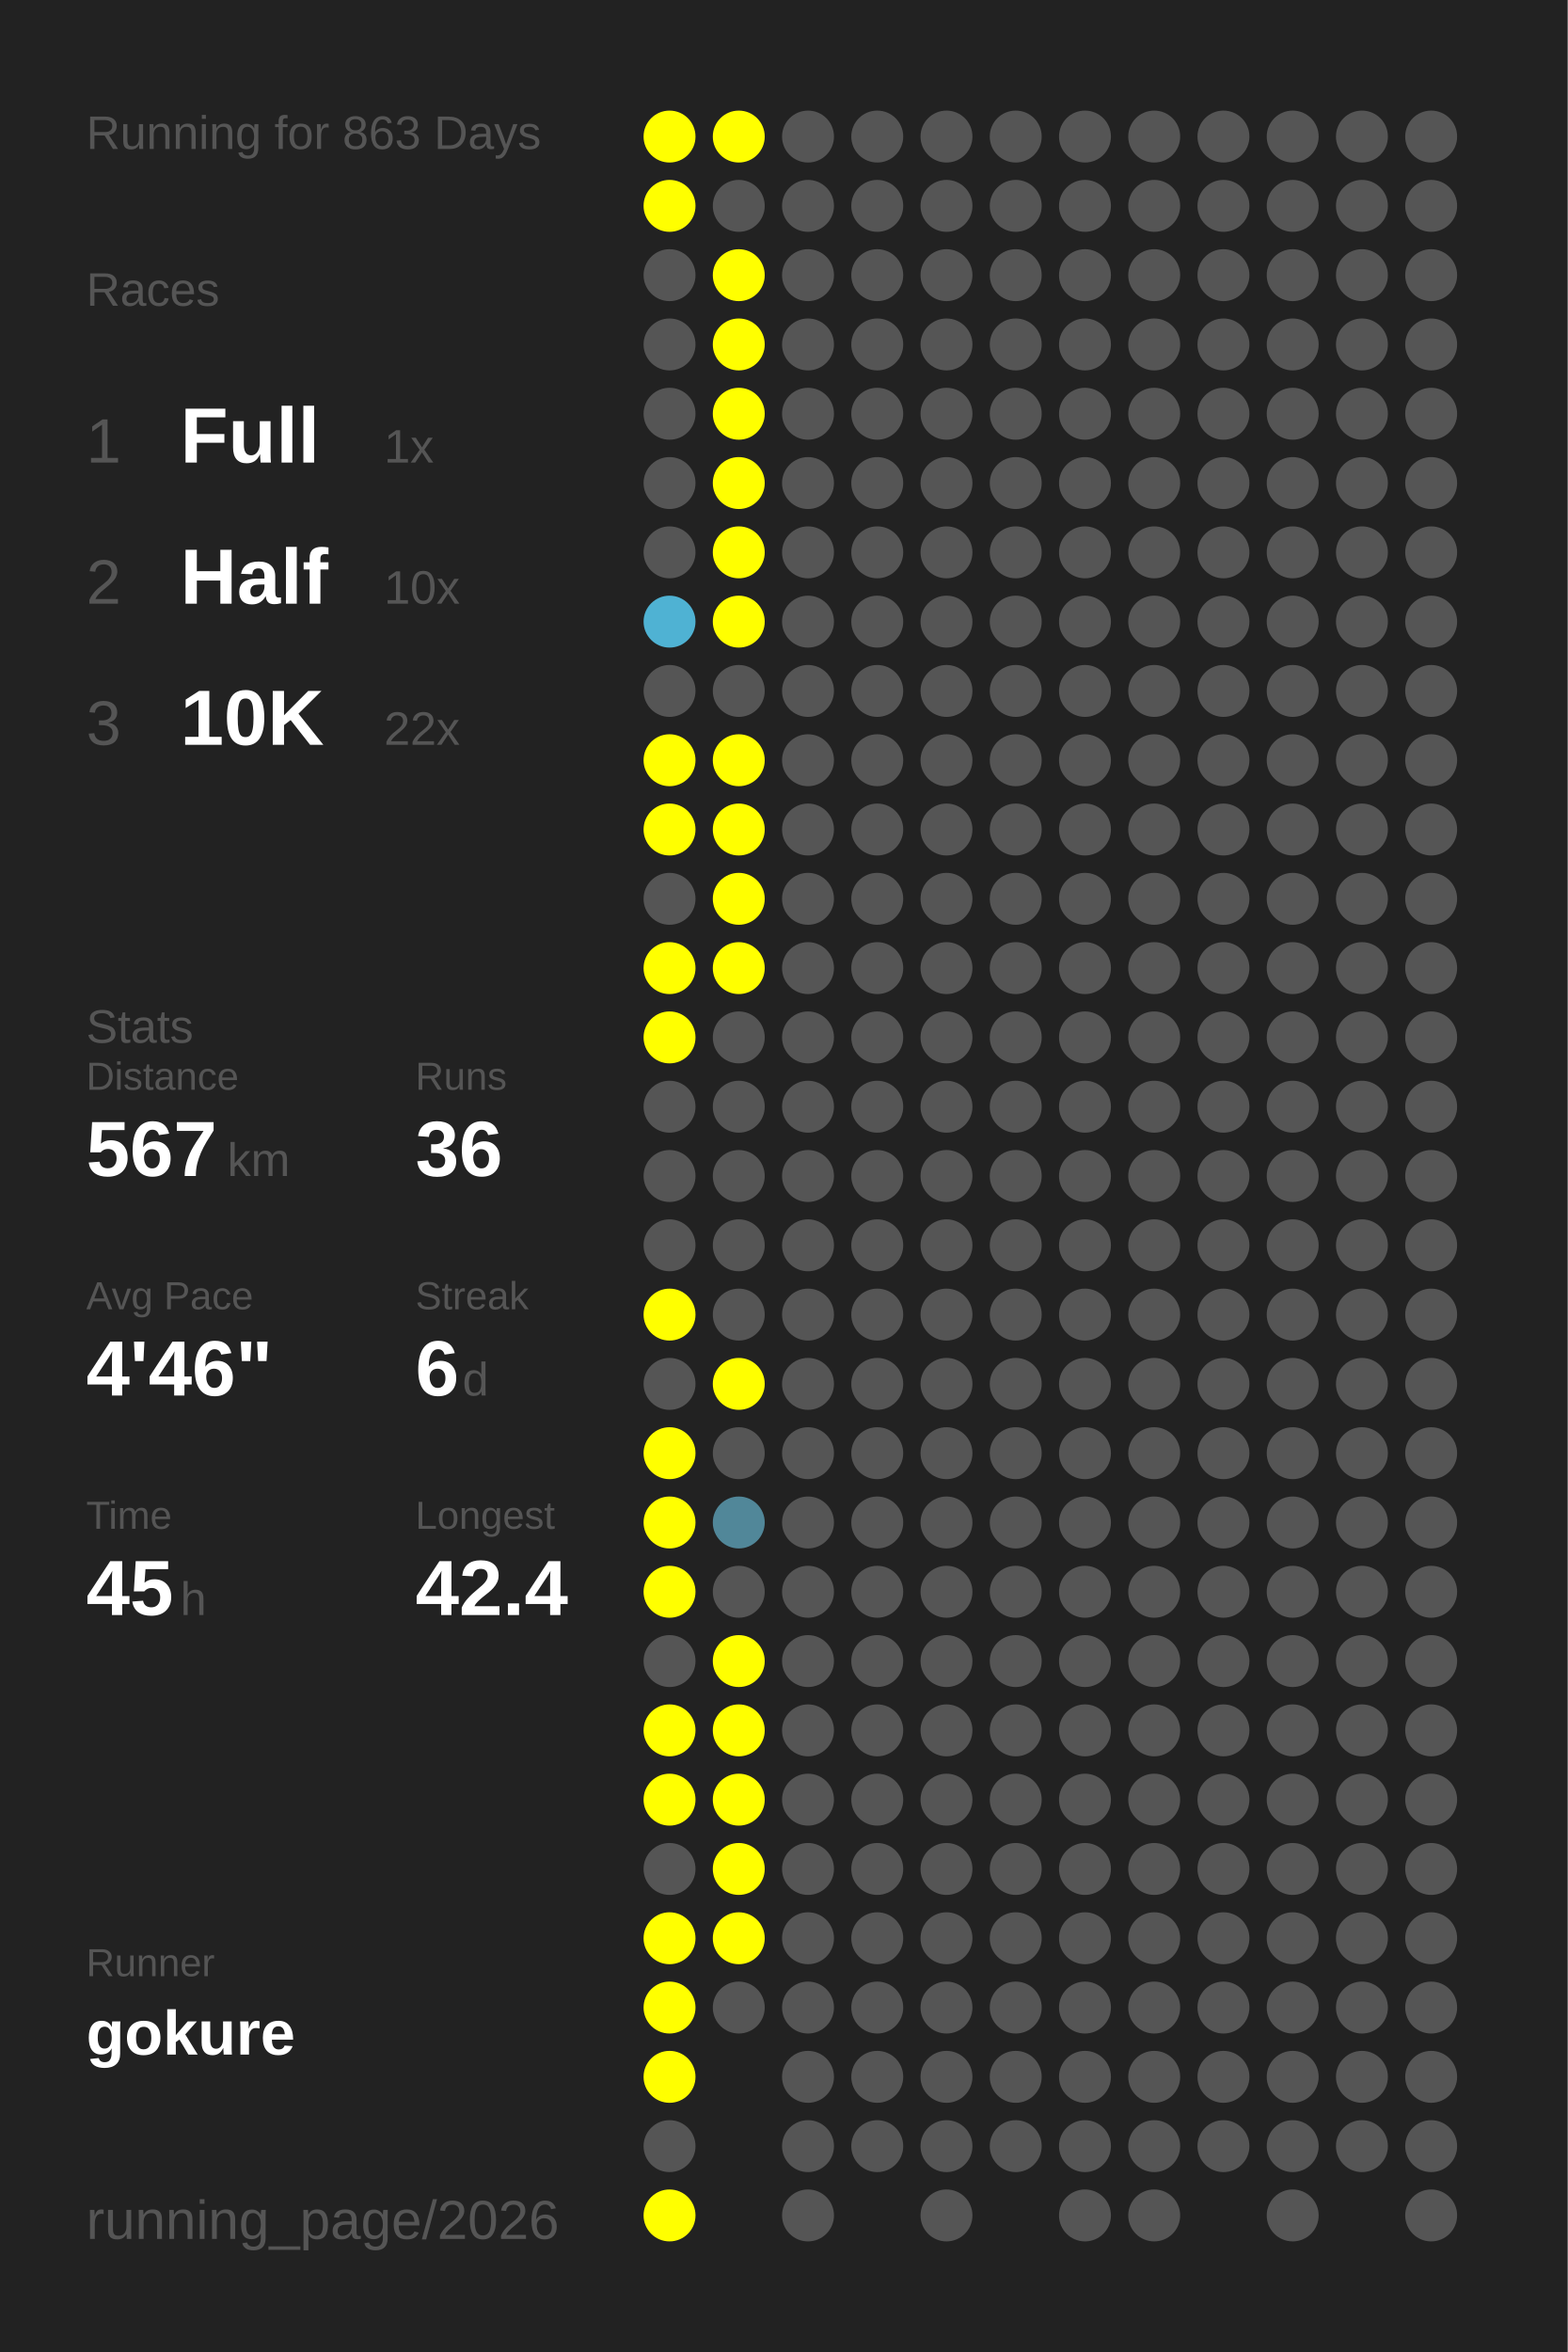
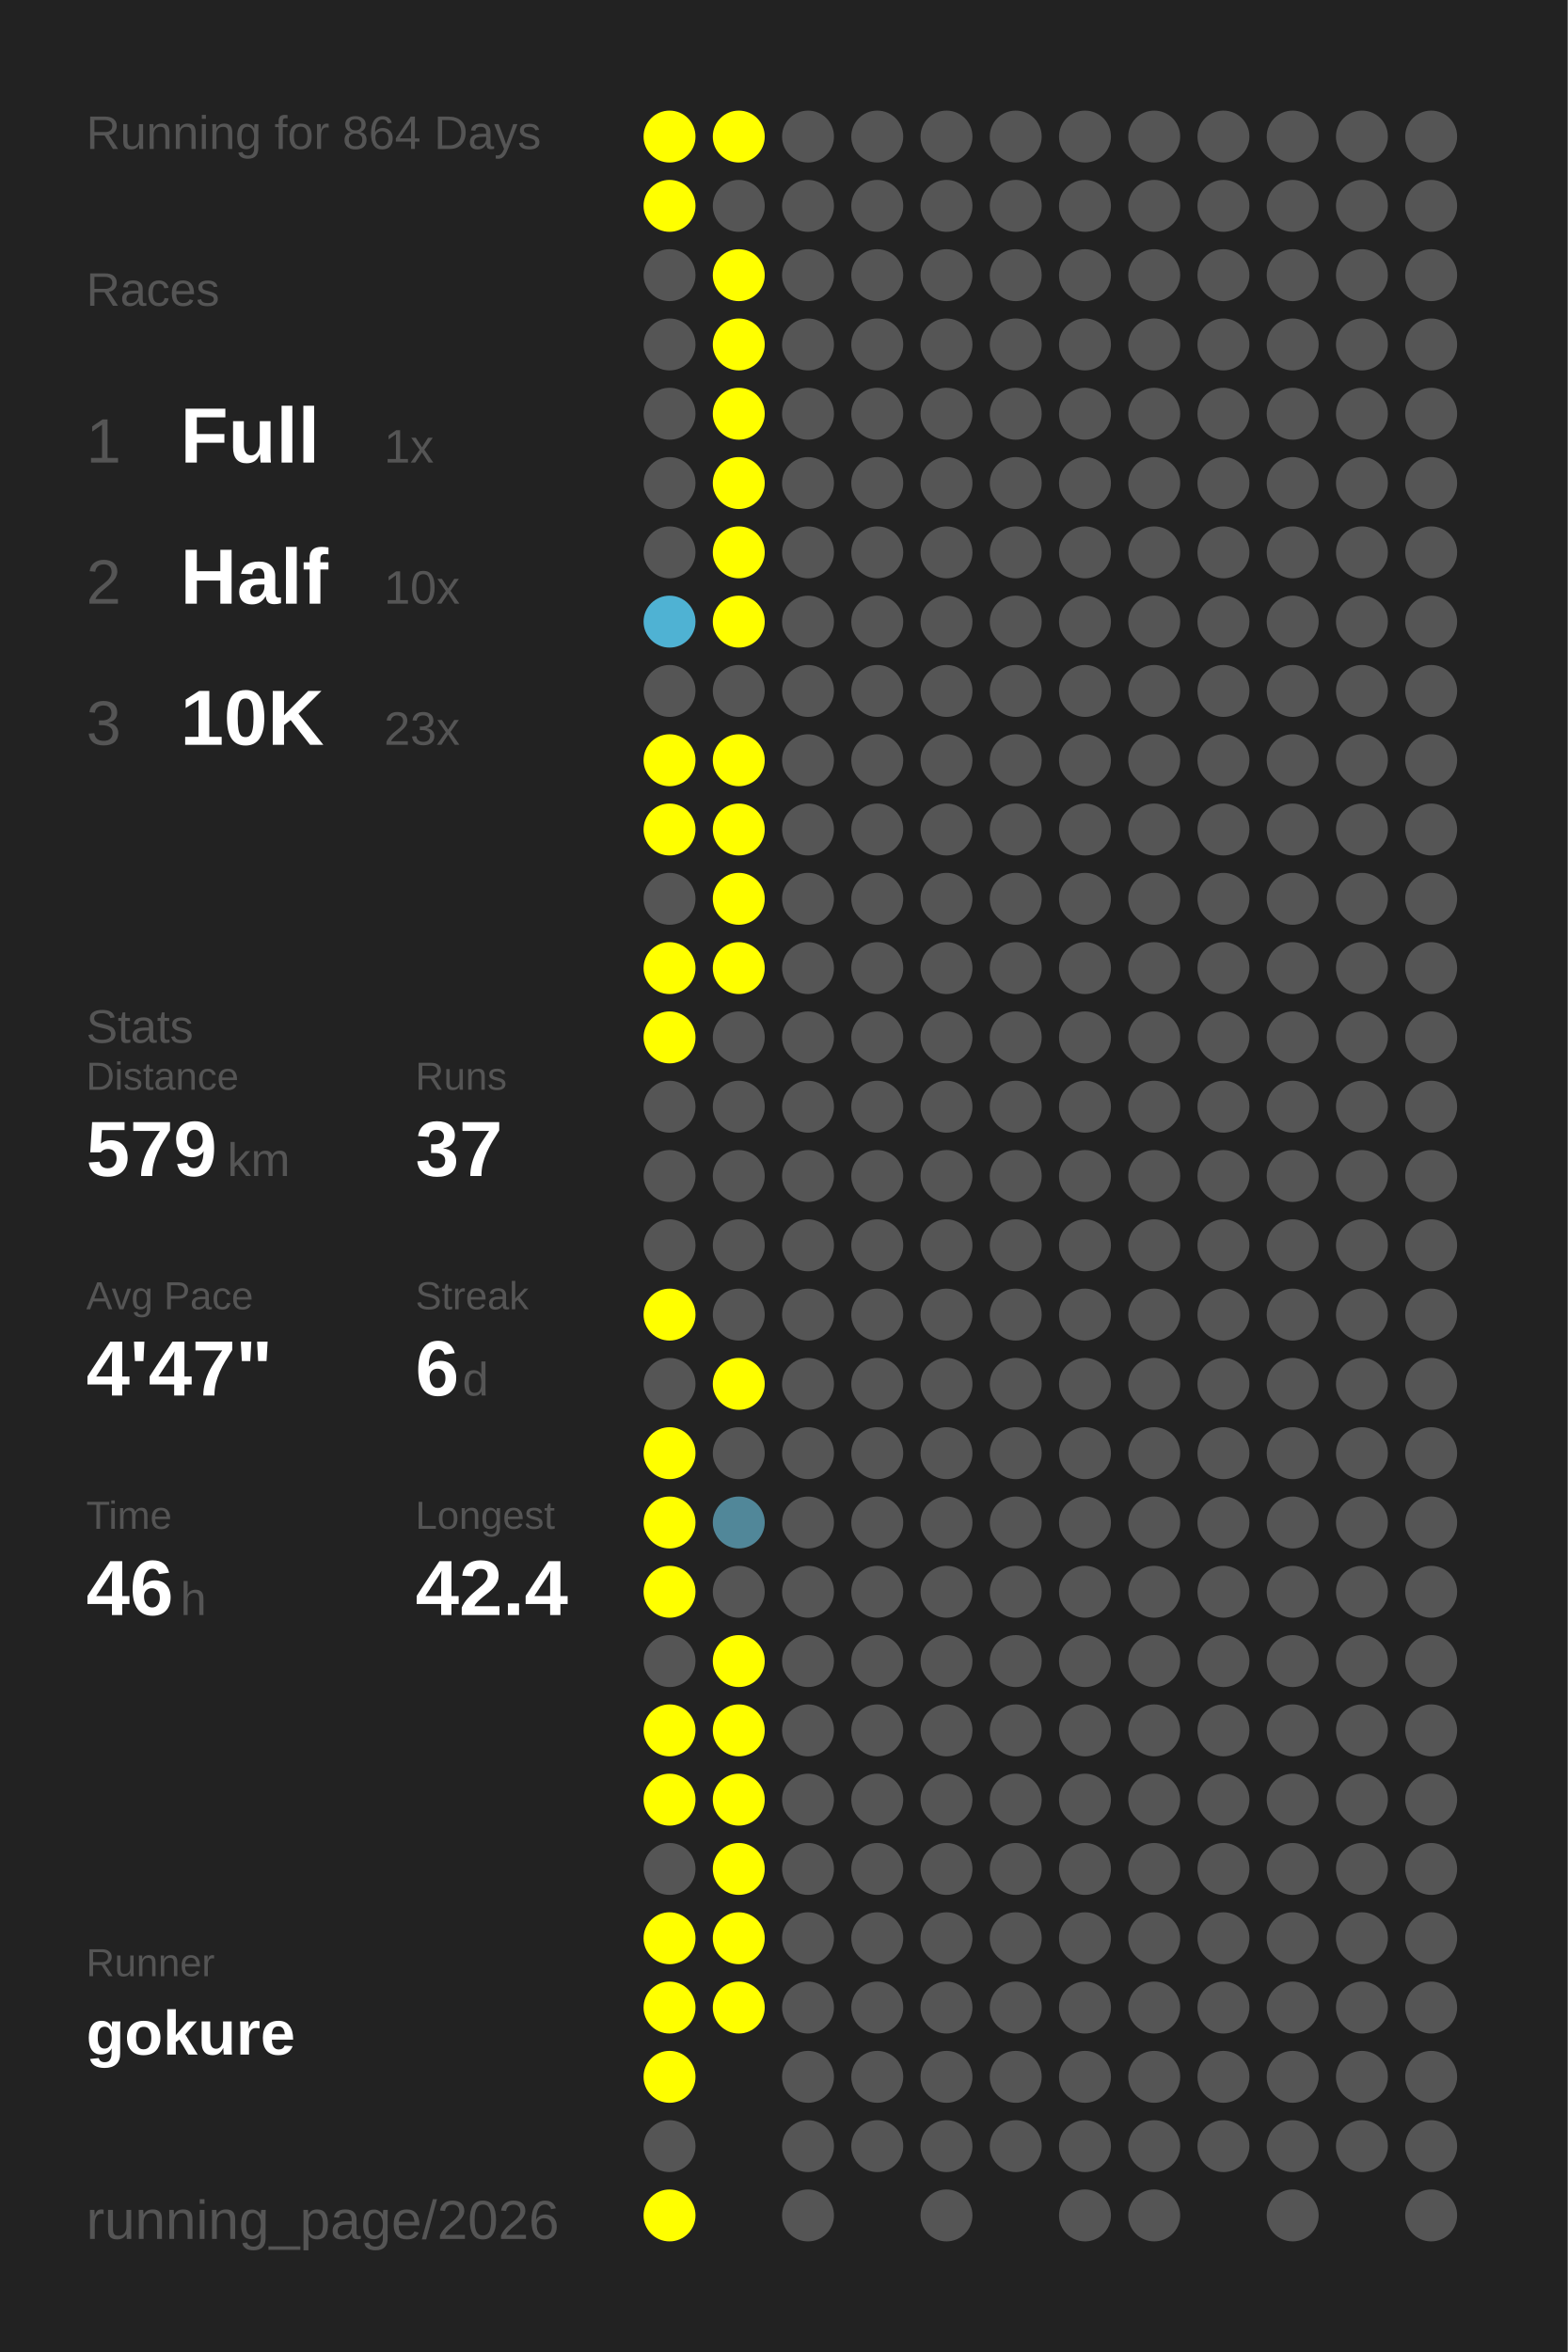
<svg xmlns="http://www.w3.org/2000/svg" baseProfile="full" height="300mm" version="1.1" viewBox="0,0,200,300" width="200mm">
  <defs />
  <rect fill="#222222" height="300" width="200" x="0" y="0" />
-   <text fill="#555555" style="font-size:6px; font-family:Arial;" x="11" y="19">Running for 863 Days</text>
+   <text fill="#555555" style="font-size:6px; font-family:Arial;" x="11" y="19">Running for 864 Days</text>
  <text fill="#555555" style="font-size:6px; font-family:Arial;" x="11" y="39">Races</text>
  <text fill="#555555" style="font-size:8px; font-family:Arial;" x="11" y="59">1</text>
  <text fill="#FFFFFF" style="font-size:10px; font-family:Arial; font-weight:bold;" x="23" y="59">Full</text>
  <text fill="#555555" style="font-size:6px; font-family:Arial;" x="49" y="59">1x</text>
  <text fill="#555555" style="font-size:8px; font-family:Arial;" x="11" y="77">2</text>
  <text fill="#FFFFFF" style="font-size:10px; font-family:Arial; font-weight:bold;" x="23" y="77">Half</text>
  <text fill="#555555" style="font-size:6px; font-family:Arial;" x="49" y="77">10x</text>
  <text fill="#555555" style="font-size:8px; font-family:Arial;" x="11" y="95">3</text>
  <text fill="#FFFFFF" style="font-size:10px; font-family:Arial; font-weight:bold;" x="23" y="95">10K</text>
-   <text fill="#555555" style="font-size:6px; font-family:Arial;" x="49" y="95">22x</text>
+   <text fill="#555555" style="font-size:6px; font-family:Arial;" x="49" y="95">23x</text>
  <text fill="#555555" style="font-size:6px; font-family:Arial;" x="11" y="133">Stats</text>
  <text fill="#555555" style="font-size:5px; font-family:Arial;" x="11" y="139">Distance</text>
-   <text fill="#FFFFFF" style="font-size:10px; font-family:Arial; font-weight:bold;" x="11" y="150">567</text>
+   <text fill="#FFFFFF" style="font-size:10px; font-family:Arial; font-weight:bold;" x="11" y="150">579</text>
  <text fill="#555555" style="font-size:6px; font-family:Arial;" x="29" y="150">km</text>
  <text fill="#555555" style="font-size:5px; font-family:Arial;" x="53" y="139">Runs</text>
-   <text fill="#FFFFFF" style="font-size:10px; font-family:Arial; font-weight:bold;" x="53" y="150">36</text>
+   <text fill="#FFFFFF" style="font-size:10px; font-family:Arial; font-weight:bold;" x="53" y="150">37</text>
  <text fill="#555555" style="font-size:5px; font-family:Arial;" x="11" y="167">Avg Pace</text>
-   <text fill="#FFFFFF" style="font-size:10px; font-family:Arial; font-weight:bold;" x="11" y="178">4'46"</text>
+   <text fill="#FFFFFF" style="font-size:10px; font-family:Arial; font-weight:bold;" x="11" y="178">4'47"</text>
  <text fill="#555555" style="font-size:5px; font-family:Arial;" x="53" y="167">Streak</text>
  <text fill="#FFFFFF" style="font-size:10px; font-family:Arial; font-weight:bold;" x="53" y="178">6</text>
  <text fill="#555555" style="font-size:6px; font-family:Arial;" x="59" y="178">d</text>
  <text fill="#555555" style="font-size:5px; font-family:Arial;" x="11" y="195">Time</text>
-   <text fill="#FFFFFF" style="font-size:10px; font-family:Arial; font-weight:bold;" x="11" y="206">45</text>
+   <text fill="#FFFFFF" style="font-size:10px; font-family:Arial; font-weight:bold;" x="11" y="206">46</text>
  <text fill="#555555" style="font-size:6px; font-family:Arial;" x="23" y="206">h</text>
  <text fill="#555555" style="font-size:5px; font-family:Arial;" x="53" y="195">Longest</text>
  <text fill="#FFFFFF" style="font-size:10px; font-family:Arial; font-weight:bold;" x="53" y="206">42.4</text>
  <text fill="#555555" style="font-size:5px; font-family:Arial;" x="11" y="252.065">Runner</text>
  <text fill="#FFFFFF" style="font-size:8px; font-family:Arial; font-weight:bold;" x="11" y="262.065">gokure</text>
  <text fill="#555555" style="font-size:7px; font-family:Arial;" x="11" y="285.581">running_page/2026</text>
  <circle cx="85.417" cy="17.419" fill="#FFFF00" r="3.312" />
  <circle cx="85.417" cy="26.258" fill="#FFFF00" r="3.312" />
  <circle cx="85.417" cy="35.097" fill="#555555" r="3.312" />
  <circle cx="85.417" cy="43.935" fill="#555555" r="3.312" />
  <circle cx="85.417" cy="52.774" fill="#555555" r="3.312" />
  <circle cx="85.417" cy="61.613" fill="#555555" r="3.312" />
  <circle cx="85.417" cy="70.452" fill="#555555" r="3.312" />
  <circle cx="85.417" cy="79.29" fill="#4fb2d3" r="3.312" />
  <circle cx="85.417" cy="88.129" fill="#555555" r="3.312" />
  <circle cx="85.417" cy="96.968" fill="#FFFF00" r="3.312" />
  <circle cx="85.417" cy="105.806" fill="#FFFF00" r="3.312" />
  <circle cx="85.417" cy="114.645" fill="#555555" r="3.312" />
  <circle cx="85.417" cy="123.484" fill="#FFFF00" r="3.312" />
  <circle cx="85.417" cy="132.323" fill="#FFFF00" r="3.312" />
  <circle cx="85.417" cy="141.161" fill="#555555" r="3.312" />
  <circle cx="85.417" cy="150" fill="#555555" r="3.312" />
  <circle cx="85.417" cy="158.839" fill="#555555" r="3.312" />
  <circle cx="85.417" cy="167.677" fill="#FFFF00" r="3.312" />
  <circle cx="85.417" cy="176.516" fill="#555555" r="3.312" />
  <circle cx="85.417" cy="185.355" fill="#FFFF00" r="3.312" />
  <circle cx="85.417" cy="194.194" fill="#FFFF00" r="3.312" />
  <circle cx="85.417" cy="203.032" fill="#FFFF00" r="3.312" />
  <circle cx="85.417" cy="211.871" fill="#555555" r="3.312" />
  <circle cx="85.417" cy="220.71" fill="#FFFF00" r="3.312" />
  <circle cx="85.417" cy="229.548" fill="#FFFF00" r="3.312" />
  <circle cx="85.417" cy="238.387" fill="#555555" r="3.312" />
  <circle cx="85.417" cy="247.226" fill="#FFFF00" r="3.312" />
  <circle cx="85.417" cy="256.065" fill="#FFFF00" r="3.312" />
  <circle cx="85.417" cy="264.903" fill="#FFFF00" r="3.312" />
  <circle cx="85.417" cy="273.742" fill="#555555" r="3.312" />
  <circle cx="85.417" cy="282.581" fill="#FFFF00" r="3.312" />
  <circle cx="94.25" cy="17.419" fill="#FFFF00" r="3.312" />
  <circle cx="94.25" cy="26.258" fill="#555555" r="3.312" />
  <circle cx="94.25" cy="35.097" fill="#FFFF00" r="3.312" />
  <circle cx="94.25" cy="43.935" fill="#FFFF00" r="3.312" />
  <circle cx="94.25" cy="52.774" fill="#FFFF00" r="3.312" />
  <circle cx="94.25" cy="61.613" fill="#FFFF00" r="3.312" />
  <circle cx="94.25" cy="70.452" fill="#FFFF00" r="3.312" />
  <circle cx="94.25" cy="79.29" fill="#FFFF00" r="3.312" />
  <circle cx="94.25" cy="88.129" fill="#555555" r="3.312" />
  <circle cx="94.25" cy="96.968" fill="#FFFF00" r="3.312" />
  <circle cx="94.25" cy="105.806" fill="#FFFF00" r="3.312" />
  <circle cx="94.25" cy="114.645" fill="#FFFF00" r="3.312" />
  <circle cx="94.25" cy="123.484" fill="#FFFF00" r="3.312" />
  <circle cx="94.25" cy="132.323" fill="#555555" r="3.312" />
  <circle cx="94.25" cy="141.161" fill="#555555" r="3.312" />
  <circle cx="94.25" cy="150" fill="#555555" r="3.312" />
  <circle cx="94.25" cy="158.839" fill="#555555" r="3.312" />
  <circle cx="94.25" cy="167.677" fill="#555555" r="3.312" />
  <circle cx="94.25" cy="176.516" fill="#FFFF00" r="3.312" />
  <circle cx="94.25" cy="185.355" fill="#555555" r="3.312" />
  <circle cx="94.25" cy="194.194" fill="#518799" r="3.312" />
  <circle cx="94.25" cy="203.032" fill="#555555" r="3.312" />
  <circle cx="94.25" cy="211.871" fill="#FFFF00" r="3.312" />
  <circle cx="94.25" cy="220.71" fill="#FFFF00" r="3.312" />
  <circle cx="94.25" cy="229.548" fill="#FFFF00" r="3.312" />
  <circle cx="94.25" cy="238.387" fill="#FFFF00" r="3.312" />
  <circle cx="94.25" cy="247.226" fill="#FFFF00" r="3.312" />
-   <circle cx="94.25" cy="256.065" fill="#555555" r="3.312" />
+   <circle cx="94.25" cy="256.065" fill="#FFFF00" r="3.312" />
  <circle cx="103.083" cy="17.419" fill="#555555" r="3.312" />
  <circle cx="103.083" cy="26.258" fill="#555555" r="3.312" />
  <circle cx="103.083" cy="35.097" fill="#555555" r="3.312" />
  <circle cx="103.083" cy="43.935" fill="#555555" r="3.312" />
  <circle cx="103.083" cy="52.774" fill="#555555" r="3.312" />
  <circle cx="103.083" cy="61.613" fill="#555555" r="3.312" />
  <circle cx="103.083" cy="70.452" fill="#555555" r="3.312" />
  <circle cx="103.083" cy="79.29" fill="#555555" r="3.312" />
  <circle cx="103.083" cy="88.129" fill="#555555" r="3.312" />
  <circle cx="103.083" cy="96.968" fill="#555555" r="3.312" />
  <circle cx="103.083" cy="105.806" fill="#555555" r="3.312" />
  <circle cx="103.083" cy="114.645" fill="#555555" r="3.312" />
  <circle cx="103.083" cy="123.484" fill="#555555" r="3.312" />
  <circle cx="103.083" cy="132.323" fill="#555555" r="3.312" />
  <circle cx="103.083" cy="141.161" fill="#555555" r="3.312" />
  <circle cx="103.083" cy="150" fill="#555555" r="3.312" />
  <circle cx="103.083" cy="158.839" fill="#555555" r="3.312" />
  <circle cx="103.083" cy="167.677" fill="#555555" r="3.312" />
  <circle cx="103.083" cy="176.516" fill="#555555" r="3.312" />
  <circle cx="103.083" cy="185.355" fill="#555555" r="3.312" />
  <circle cx="103.083" cy="194.194" fill="#555555" r="3.312" />
  <circle cx="103.083" cy="203.032" fill="#555555" r="3.312" />
  <circle cx="103.083" cy="211.871" fill="#555555" r="3.312" />
  <circle cx="103.083" cy="220.71" fill="#555555" r="3.312" />
  <circle cx="103.083" cy="229.548" fill="#555555" r="3.312" />
  <circle cx="103.083" cy="238.387" fill="#555555" r="3.312" />
  <circle cx="103.083" cy="247.226" fill="#555555" r="3.312" />
  <circle cx="103.083" cy="256.065" fill="#555555" r="3.312" />
  <circle cx="103.083" cy="264.903" fill="#555555" r="3.312" />
  <circle cx="103.083" cy="273.742" fill="#555555" r="3.312" />
  <circle cx="103.083" cy="282.581" fill="#555555" r="3.312" />
  <circle cx="111.917" cy="17.419" fill="#555555" r="3.312" />
  <circle cx="111.917" cy="26.258" fill="#555555" r="3.312" />
  <circle cx="111.917" cy="35.097" fill="#555555" r="3.312" />
  <circle cx="111.917" cy="43.935" fill="#555555" r="3.312" />
  <circle cx="111.917" cy="52.774" fill="#555555" r="3.312" />
  <circle cx="111.917" cy="61.613" fill="#555555" r="3.312" />
  <circle cx="111.917" cy="70.452" fill="#555555" r="3.312" />
  <circle cx="111.917" cy="79.29" fill="#555555" r="3.312" />
  <circle cx="111.917" cy="88.129" fill="#555555" r="3.312" />
  <circle cx="111.917" cy="96.968" fill="#555555" r="3.312" />
  <circle cx="111.917" cy="105.806" fill="#555555" r="3.312" />
  <circle cx="111.917" cy="114.645" fill="#555555" r="3.312" />
  <circle cx="111.917" cy="123.484" fill="#555555" r="3.312" />
  <circle cx="111.917" cy="132.323" fill="#555555" r="3.312" />
  <circle cx="111.917" cy="141.161" fill="#555555" r="3.312" />
  <circle cx="111.917" cy="150" fill="#555555" r="3.312" />
  <circle cx="111.917" cy="158.839" fill="#555555" r="3.312" />
  <circle cx="111.917" cy="167.677" fill="#555555" r="3.312" />
  <circle cx="111.917" cy="176.516" fill="#555555" r="3.312" />
  <circle cx="111.917" cy="185.355" fill="#555555" r="3.312" />
  <circle cx="111.917" cy="194.194" fill="#555555" r="3.312" />
  <circle cx="111.917" cy="203.032" fill="#555555" r="3.312" />
  <circle cx="111.917" cy="211.871" fill="#555555" r="3.312" />
  <circle cx="111.917" cy="220.71" fill="#555555" r="3.312" />
  <circle cx="111.917" cy="229.548" fill="#555555" r="3.312" />
  <circle cx="111.917" cy="238.387" fill="#555555" r="3.312" />
  <circle cx="111.917" cy="247.226" fill="#555555" r="3.312" />
  <circle cx="111.917" cy="256.065" fill="#555555" r="3.312" />
  <circle cx="111.917" cy="264.903" fill="#555555" r="3.312" />
  <circle cx="111.917" cy="273.742" fill="#555555" r="3.312" />
  <circle cx="120.75" cy="17.419" fill="#555555" r="3.312" />
  <circle cx="120.75" cy="26.258" fill="#555555" r="3.312" />
  <circle cx="120.75" cy="35.097" fill="#555555" r="3.312" />
  <circle cx="120.75" cy="43.935" fill="#555555" r="3.312" />
  <circle cx="120.75" cy="52.774" fill="#555555" r="3.312" />
  <circle cx="120.75" cy="61.613" fill="#555555" r="3.312" />
  <circle cx="120.75" cy="70.452" fill="#555555" r="3.312" />
  <circle cx="120.75" cy="79.29" fill="#555555" r="3.312" />
  <circle cx="120.75" cy="88.129" fill="#555555" r="3.312" />
  <circle cx="120.75" cy="96.968" fill="#555555" r="3.312" />
  <circle cx="120.75" cy="105.806" fill="#555555" r="3.312" />
  <circle cx="120.75" cy="114.645" fill="#555555" r="3.312" />
  <circle cx="120.75" cy="123.484" fill="#555555" r="3.312" />
  <circle cx="120.75" cy="132.323" fill="#555555" r="3.312" />
  <circle cx="120.75" cy="141.161" fill="#555555" r="3.312" />
  <circle cx="120.75" cy="150" fill="#555555" r="3.312" />
  <circle cx="120.75" cy="158.839" fill="#555555" r="3.312" />
  <circle cx="120.75" cy="167.677" fill="#555555" r="3.312" />
  <circle cx="120.75" cy="176.516" fill="#555555" r="3.312" />
  <circle cx="120.75" cy="185.355" fill="#555555" r="3.312" />
  <circle cx="120.75" cy="194.194" fill="#555555" r="3.312" />
  <circle cx="120.75" cy="203.032" fill="#555555" r="3.312" />
  <circle cx="120.75" cy="211.871" fill="#555555" r="3.312" />
  <circle cx="120.75" cy="220.71" fill="#555555" r="3.312" />
  <circle cx="120.75" cy="229.548" fill="#555555" r="3.312" />
  <circle cx="120.75" cy="238.387" fill="#555555" r="3.312" />
  <circle cx="120.75" cy="247.226" fill="#555555" r="3.312" />
  <circle cx="120.75" cy="256.065" fill="#555555" r="3.312" />
  <circle cx="120.75" cy="264.903" fill="#555555" r="3.312" />
  <circle cx="120.75" cy="273.742" fill="#555555" r="3.312" />
  <circle cx="120.75" cy="282.581" fill="#555555" r="3.312" />
  <circle cx="129.583" cy="17.419" fill="#555555" r="3.312" />
  <circle cx="129.583" cy="26.258" fill="#555555" r="3.312" />
  <circle cx="129.583" cy="35.097" fill="#555555" r="3.312" />
  <circle cx="129.583" cy="43.935" fill="#555555" r="3.312" />
  <circle cx="129.583" cy="52.774" fill="#555555" r="3.312" />
  <circle cx="129.583" cy="61.613" fill="#555555" r="3.312" />
  <circle cx="129.583" cy="70.452" fill="#555555" r="3.312" />
  <circle cx="129.583" cy="79.29" fill="#555555" r="3.312" />
  <circle cx="129.583" cy="88.129" fill="#555555" r="3.312" />
  <circle cx="129.583" cy="96.968" fill="#555555" r="3.312" />
  <circle cx="129.583" cy="105.806" fill="#555555" r="3.312" />
  <circle cx="129.583" cy="114.645" fill="#555555" r="3.312" />
  <circle cx="129.583" cy="123.484" fill="#555555" r="3.312" />
  <circle cx="129.583" cy="132.323" fill="#555555" r="3.312" />
  <circle cx="129.583" cy="141.161" fill="#555555" r="3.312" />
  <circle cx="129.583" cy="150" fill="#555555" r="3.312" />
  <circle cx="129.583" cy="158.839" fill="#555555" r="3.312" />
  <circle cx="129.583" cy="167.677" fill="#555555" r="3.312" />
  <circle cx="129.583" cy="176.516" fill="#555555" r="3.312" />
  <circle cx="129.583" cy="185.355" fill="#555555" r="3.312" />
  <circle cx="129.583" cy="194.194" fill="#555555" r="3.312" />
  <circle cx="129.583" cy="203.032" fill="#555555" r="3.312" />
  <circle cx="129.583" cy="211.871" fill="#555555" r="3.312" />
  <circle cx="129.583" cy="220.71" fill="#555555" r="3.312" />
  <circle cx="129.583" cy="229.548" fill="#555555" r="3.312" />
  <circle cx="129.583" cy="238.387" fill="#555555" r="3.312" />
  <circle cx="129.583" cy="247.226" fill="#555555" r="3.312" />
  <circle cx="129.583" cy="256.065" fill="#555555" r="3.312" />
  <circle cx="129.583" cy="264.903" fill="#555555" r="3.312" />
  <circle cx="129.583" cy="273.742" fill="#555555" r="3.312" />
  <circle cx="138.417" cy="17.419" fill="#555555" r="3.312" />
  <circle cx="138.417" cy="26.258" fill="#555555" r="3.312" />
  <circle cx="138.417" cy="35.097" fill="#555555" r="3.312" />
  <circle cx="138.417" cy="43.935" fill="#555555" r="3.312" />
  <circle cx="138.417" cy="52.774" fill="#555555" r="3.312" />
  <circle cx="138.417" cy="61.613" fill="#555555" r="3.312" />
  <circle cx="138.417" cy="70.452" fill="#555555" r="3.312" />
  <circle cx="138.417" cy="79.29" fill="#555555" r="3.312" />
  <circle cx="138.417" cy="88.129" fill="#555555" r="3.312" />
  <circle cx="138.417" cy="96.968" fill="#555555" r="3.312" />
  <circle cx="138.417" cy="105.806" fill="#555555" r="3.312" />
  <circle cx="138.417" cy="114.645" fill="#555555" r="3.312" />
  <circle cx="138.417" cy="123.484" fill="#555555" r="3.312" />
  <circle cx="138.417" cy="132.323" fill="#555555" r="3.312" />
  <circle cx="138.417" cy="141.161" fill="#555555" r="3.312" />
  <circle cx="138.417" cy="150" fill="#555555" r="3.312" />
  <circle cx="138.417" cy="158.839" fill="#555555" r="3.312" />
  <circle cx="138.417" cy="167.677" fill="#555555" r="3.312" />
  <circle cx="138.417" cy="176.516" fill="#555555" r="3.312" />
  <circle cx="138.417" cy="185.355" fill="#555555" r="3.312" />
  <circle cx="138.417" cy="194.194" fill="#555555" r="3.312" />
  <circle cx="138.417" cy="203.032" fill="#555555" r="3.312" />
  <circle cx="138.417" cy="211.871" fill="#555555" r="3.312" />
  <circle cx="138.417" cy="220.71" fill="#555555" r="3.312" />
  <circle cx="138.417" cy="229.548" fill="#555555" r="3.312" />
  <circle cx="138.417" cy="238.387" fill="#555555" r="3.312" />
  <circle cx="138.417" cy="247.226" fill="#555555" r="3.312" />
  <circle cx="138.417" cy="256.065" fill="#555555" r="3.312" />
  <circle cx="138.417" cy="264.903" fill="#555555" r="3.312" />
  <circle cx="138.417" cy="273.742" fill="#555555" r="3.312" />
  <circle cx="138.417" cy="282.581" fill="#555555" r="3.312" />
  <circle cx="147.25" cy="17.419" fill="#555555" r="3.312" />
  <circle cx="147.25" cy="26.258" fill="#555555" r="3.312" />
  <circle cx="147.25" cy="35.097" fill="#555555" r="3.312" />
  <circle cx="147.25" cy="43.935" fill="#555555" r="3.312" />
  <circle cx="147.25" cy="52.774" fill="#555555" r="3.312" />
  <circle cx="147.25" cy="61.613" fill="#555555" r="3.312" />
  <circle cx="147.25" cy="70.452" fill="#555555" r="3.312" />
  <circle cx="147.25" cy="79.29" fill="#555555" r="3.312" />
  <circle cx="147.25" cy="88.129" fill="#555555" r="3.312" />
  <circle cx="147.25" cy="96.968" fill="#555555" r="3.312" />
  <circle cx="147.25" cy="105.806" fill="#555555" r="3.312" />
  <circle cx="147.25" cy="114.645" fill="#555555" r="3.312" />
  <circle cx="147.25" cy="123.484" fill="#555555" r="3.312" />
  <circle cx="147.25" cy="132.323" fill="#555555" r="3.312" />
  <circle cx="147.25" cy="141.161" fill="#555555" r="3.312" />
  <circle cx="147.25" cy="150" fill="#555555" r="3.312" />
  <circle cx="147.25" cy="158.839" fill="#555555" r="3.312" />
  <circle cx="147.25" cy="167.677" fill="#555555" r="3.312" />
  <circle cx="147.25" cy="176.516" fill="#555555" r="3.312" />
  <circle cx="147.25" cy="185.355" fill="#555555" r="3.312" />
  <circle cx="147.25" cy="194.194" fill="#555555" r="3.312" />
  <circle cx="147.25" cy="203.032" fill="#555555" r="3.312" />
  <circle cx="147.25" cy="211.871" fill="#555555" r="3.312" />
  <circle cx="147.25" cy="220.71" fill="#555555" r="3.312" />
  <circle cx="147.25" cy="229.548" fill="#555555" r="3.312" />
  <circle cx="147.25" cy="238.387" fill="#555555" r="3.312" />
  <circle cx="147.25" cy="247.226" fill="#555555" r="3.312" />
  <circle cx="147.25" cy="256.065" fill="#555555" r="3.312" />
  <circle cx="147.25" cy="264.903" fill="#555555" r="3.312" />
  <circle cx="147.25" cy="273.742" fill="#555555" r="3.312" />
  <circle cx="147.25" cy="282.581" fill="#555555" r="3.312" />
  <circle cx="156.083" cy="17.419" fill="#555555" r="3.312" />
  <circle cx="156.083" cy="26.258" fill="#555555" r="3.312" />
  <circle cx="156.083" cy="35.097" fill="#555555" r="3.312" />
  <circle cx="156.083" cy="43.935" fill="#555555" r="3.312" />
  <circle cx="156.083" cy="52.774" fill="#555555" r="3.312" />
  <circle cx="156.083" cy="61.613" fill="#555555" r="3.312" />
  <circle cx="156.083" cy="70.452" fill="#555555" r="3.312" />
  <circle cx="156.083" cy="79.29" fill="#555555" r="3.312" />
  <circle cx="156.083" cy="88.129" fill="#555555" r="3.312" />
  <circle cx="156.083" cy="96.968" fill="#555555" r="3.312" />
  <circle cx="156.083" cy="105.806" fill="#555555" r="3.312" />
  <circle cx="156.083" cy="114.645" fill="#555555" r="3.312" />
  <circle cx="156.083" cy="123.484" fill="#555555" r="3.312" />
  <circle cx="156.083" cy="132.323" fill="#555555" r="3.312" />
  <circle cx="156.083" cy="141.161" fill="#555555" r="3.312" />
  <circle cx="156.083" cy="150" fill="#555555" r="3.312" />
  <circle cx="156.083" cy="158.839" fill="#555555" r="3.312" />
  <circle cx="156.083" cy="167.677" fill="#555555" r="3.312" />
  <circle cx="156.083" cy="176.516" fill="#555555" r="3.312" />
  <circle cx="156.083" cy="185.355" fill="#555555" r="3.312" />
  <circle cx="156.083" cy="194.194" fill="#555555" r="3.312" />
  <circle cx="156.083" cy="203.032" fill="#555555" r="3.312" />
  <circle cx="156.083" cy="211.871" fill="#555555" r="3.312" />
  <circle cx="156.083" cy="220.71" fill="#555555" r="3.312" />
  <circle cx="156.083" cy="229.548" fill="#555555" r="3.312" />
  <circle cx="156.083" cy="238.387" fill="#555555" r="3.312" />
  <circle cx="156.083" cy="247.226" fill="#555555" r="3.312" />
  <circle cx="156.083" cy="256.065" fill="#555555" r="3.312" />
  <circle cx="156.083" cy="264.903" fill="#555555" r="3.312" />
  <circle cx="156.083" cy="273.742" fill="#555555" r="3.312" />
  <circle cx="164.917" cy="17.419" fill="#555555" r="3.312" />
  <circle cx="164.917" cy="26.258" fill="#555555" r="3.312" />
  <circle cx="164.917" cy="35.097" fill="#555555" r="3.312" />
  <circle cx="164.917" cy="43.935" fill="#555555" r="3.312" />
  <circle cx="164.917" cy="52.774" fill="#555555" r="3.312" />
  <circle cx="164.917" cy="61.613" fill="#555555" r="3.312" />
  <circle cx="164.917" cy="70.452" fill="#555555" r="3.312" />
  <circle cx="164.917" cy="79.29" fill="#555555" r="3.312" />
  <circle cx="164.917" cy="88.129" fill="#555555" r="3.312" />
  <circle cx="164.917" cy="96.968" fill="#555555" r="3.312" />
  <circle cx="164.917" cy="105.806" fill="#555555" r="3.312" />
  <circle cx="164.917" cy="114.645" fill="#555555" r="3.312" />
  <circle cx="164.917" cy="123.484" fill="#555555" r="3.312" />
  <circle cx="164.917" cy="132.323" fill="#555555" r="3.312" />
  <circle cx="164.917" cy="141.161" fill="#555555" r="3.312" />
  <circle cx="164.917" cy="150" fill="#555555" r="3.312" />
  <circle cx="164.917" cy="158.839" fill="#555555" r="3.312" />
  <circle cx="164.917" cy="167.677" fill="#555555" r="3.312" />
  <circle cx="164.917" cy="176.516" fill="#555555" r="3.312" />
  <circle cx="164.917" cy="185.355" fill="#555555" r="3.312" />
  <circle cx="164.917" cy="194.194" fill="#555555" r="3.312" />
  <circle cx="164.917" cy="203.032" fill="#555555" r="3.312" />
  <circle cx="164.917" cy="211.871" fill="#555555" r="3.312" />
  <circle cx="164.917" cy="220.71" fill="#555555" r="3.312" />
  <circle cx="164.917" cy="229.548" fill="#555555" r="3.312" />
  <circle cx="164.917" cy="238.387" fill="#555555" r="3.312" />
  <circle cx="164.917" cy="247.226" fill="#555555" r="3.312" />
  <circle cx="164.917" cy="256.065" fill="#555555" r="3.312" />
  <circle cx="164.917" cy="264.903" fill="#555555" r="3.312" />
  <circle cx="164.917" cy="273.742" fill="#555555" r="3.312" />
  <circle cx="164.917" cy="282.581" fill="#555555" r="3.312" />
  <circle cx="173.75" cy="17.419" fill="#555555" r="3.312" />
  <circle cx="173.75" cy="26.258" fill="#555555" r="3.312" />
  <circle cx="173.75" cy="35.097" fill="#555555" r="3.312" />
  <circle cx="173.75" cy="43.935" fill="#555555" r="3.312" />
  <circle cx="173.75" cy="52.774" fill="#555555" r="3.312" />
  <circle cx="173.75" cy="61.613" fill="#555555" r="3.312" />
  <circle cx="173.75" cy="70.452" fill="#555555" r="3.312" />
  <circle cx="173.75" cy="79.29" fill="#555555" r="3.312" />
  <circle cx="173.75" cy="88.129" fill="#555555" r="3.312" />
  <circle cx="173.75" cy="96.968" fill="#555555" r="3.312" />
  <circle cx="173.75" cy="105.806" fill="#555555" r="3.312" />
  <circle cx="173.75" cy="114.645" fill="#555555" r="3.312" />
  <circle cx="173.75" cy="123.484" fill="#555555" r="3.312" />
  <circle cx="173.75" cy="132.323" fill="#555555" r="3.312" />
  <circle cx="173.75" cy="141.161" fill="#555555" r="3.312" />
  <circle cx="173.75" cy="150" fill="#555555" r="3.312" />
  <circle cx="173.75" cy="158.839" fill="#555555" r="3.312" />
  <circle cx="173.75" cy="167.677" fill="#555555" r="3.312" />
  <circle cx="173.75" cy="176.516" fill="#555555" r="3.312" />
  <circle cx="173.75" cy="185.355" fill="#555555" r="3.312" />
  <circle cx="173.75" cy="194.194" fill="#555555" r="3.312" />
  <circle cx="173.75" cy="203.032" fill="#555555" r="3.312" />
  <circle cx="173.75" cy="211.871" fill="#555555" r="3.312" />
  <circle cx="173.75" cy="220.71" fill="#555555" r="3.312" />
  <circle cx="173.75" cy="229.548" fill="#555555" r="3.312" />
  <circle cx="173.75" cy="238.387" fill="#555555" r="3.312" />
  <circle cx="173.75" cy="247.226" fill="#555555" r="3.312" />
  <circle cx="173.75" cy="256.065" fill="#555555" r="3.312" />
  <circle cx="173.75" cy="264.903" fill="#555555" r="3.312" />
  <circle cx="173.75" cy="273.742" fill="#555555" r="3.312" />
  <circle cx="182.583" cy="17.419" fill="#555555" r="3.312" />
  <circle cx="182.583" cy="26.258" fill="#555555" r="3.312" />
  <circle cx="182.583" cy="35.097" fill="#555555" r="3.312" />
  <circle cx="182.583" cy="43.935" fill="#555555" r="3.312" />
  <circle cx="182.583" cy="52.774" fill="#555555" r="3.312" />
  <circle cx="182.583" cy="61.613" fill="#555555" r="3.312" />
  <circle cx="182.583" cy="70.452" fill="#555555" r="3.312" />
  <circle cx="182.583" cy="79.29" fill="#555555" r="3.312" />
  <circle cx="182.583" cy="88.129" fill="#555555" r="3.312" />
  <circle cx="182.583" cy="96.968" fill="#555555" r="3.312" />
  <circle cx="182.583" cy="105.806" fill="#555555" r="3.312" />
  <circle cx="182.583" cy="114.645" fill="#555555" r="3.312" />
  <circle cx="182.583" cy="123.484" fill="#555555" r="3.312" />
  <circle cx="182.583" cy="132.323" fill="#555555" r="3.312" />
  <circle cx="182.583" cy="141.161" fill="#555555" r="3.312" />
  <circle cx="182.583" cy="150" fill="#555555" r="3.312" />
  <circle cx="182.583" cy="158.839" fill="#555555" r="3.312" />
  <circle cx="182.583" cy="167.677" fill="#555555" r="3.312" />
  <circle cx="182.583" cy="176.516" fill="#555555" r="3.312" />
  <circle cx="182.583" cy="185.355" fill="#555555" r="3.312" />
  <circle cx="182.583" cy="194.194" fill="#555555" r="3.312" />
  <circle cx="182.583" cy="203.032" fill="#555555" r="3.312" />
  <circle cx="182.583" cy="211.871" fill="#555555" r="3.312" />
  <circle cx="182.583" cy="220.71" fill="#555555" r="3.312" />
  <circle cx="182.583" cy="229.548" fill="#555555" r="3.312" />
  <circle cx="182.583" cy="238.387" fill="#555555" r="3.312" />
  <circle cx="182.583" cy="247.226" fill="#555555" r="3.312" />
  <circle cx="182.583" cy="256.065" fill="#555555" r="3.312" />
  <circle cx="182.583" cy="264.903" fill="#555555" r="3.312" />
  <circle cx="182.583" cy="273.742" fill="#555555" r="3.312" />
  <circle cx="182.583" cy="282.581" fill="#555555" r="3.312" />
</svg>
